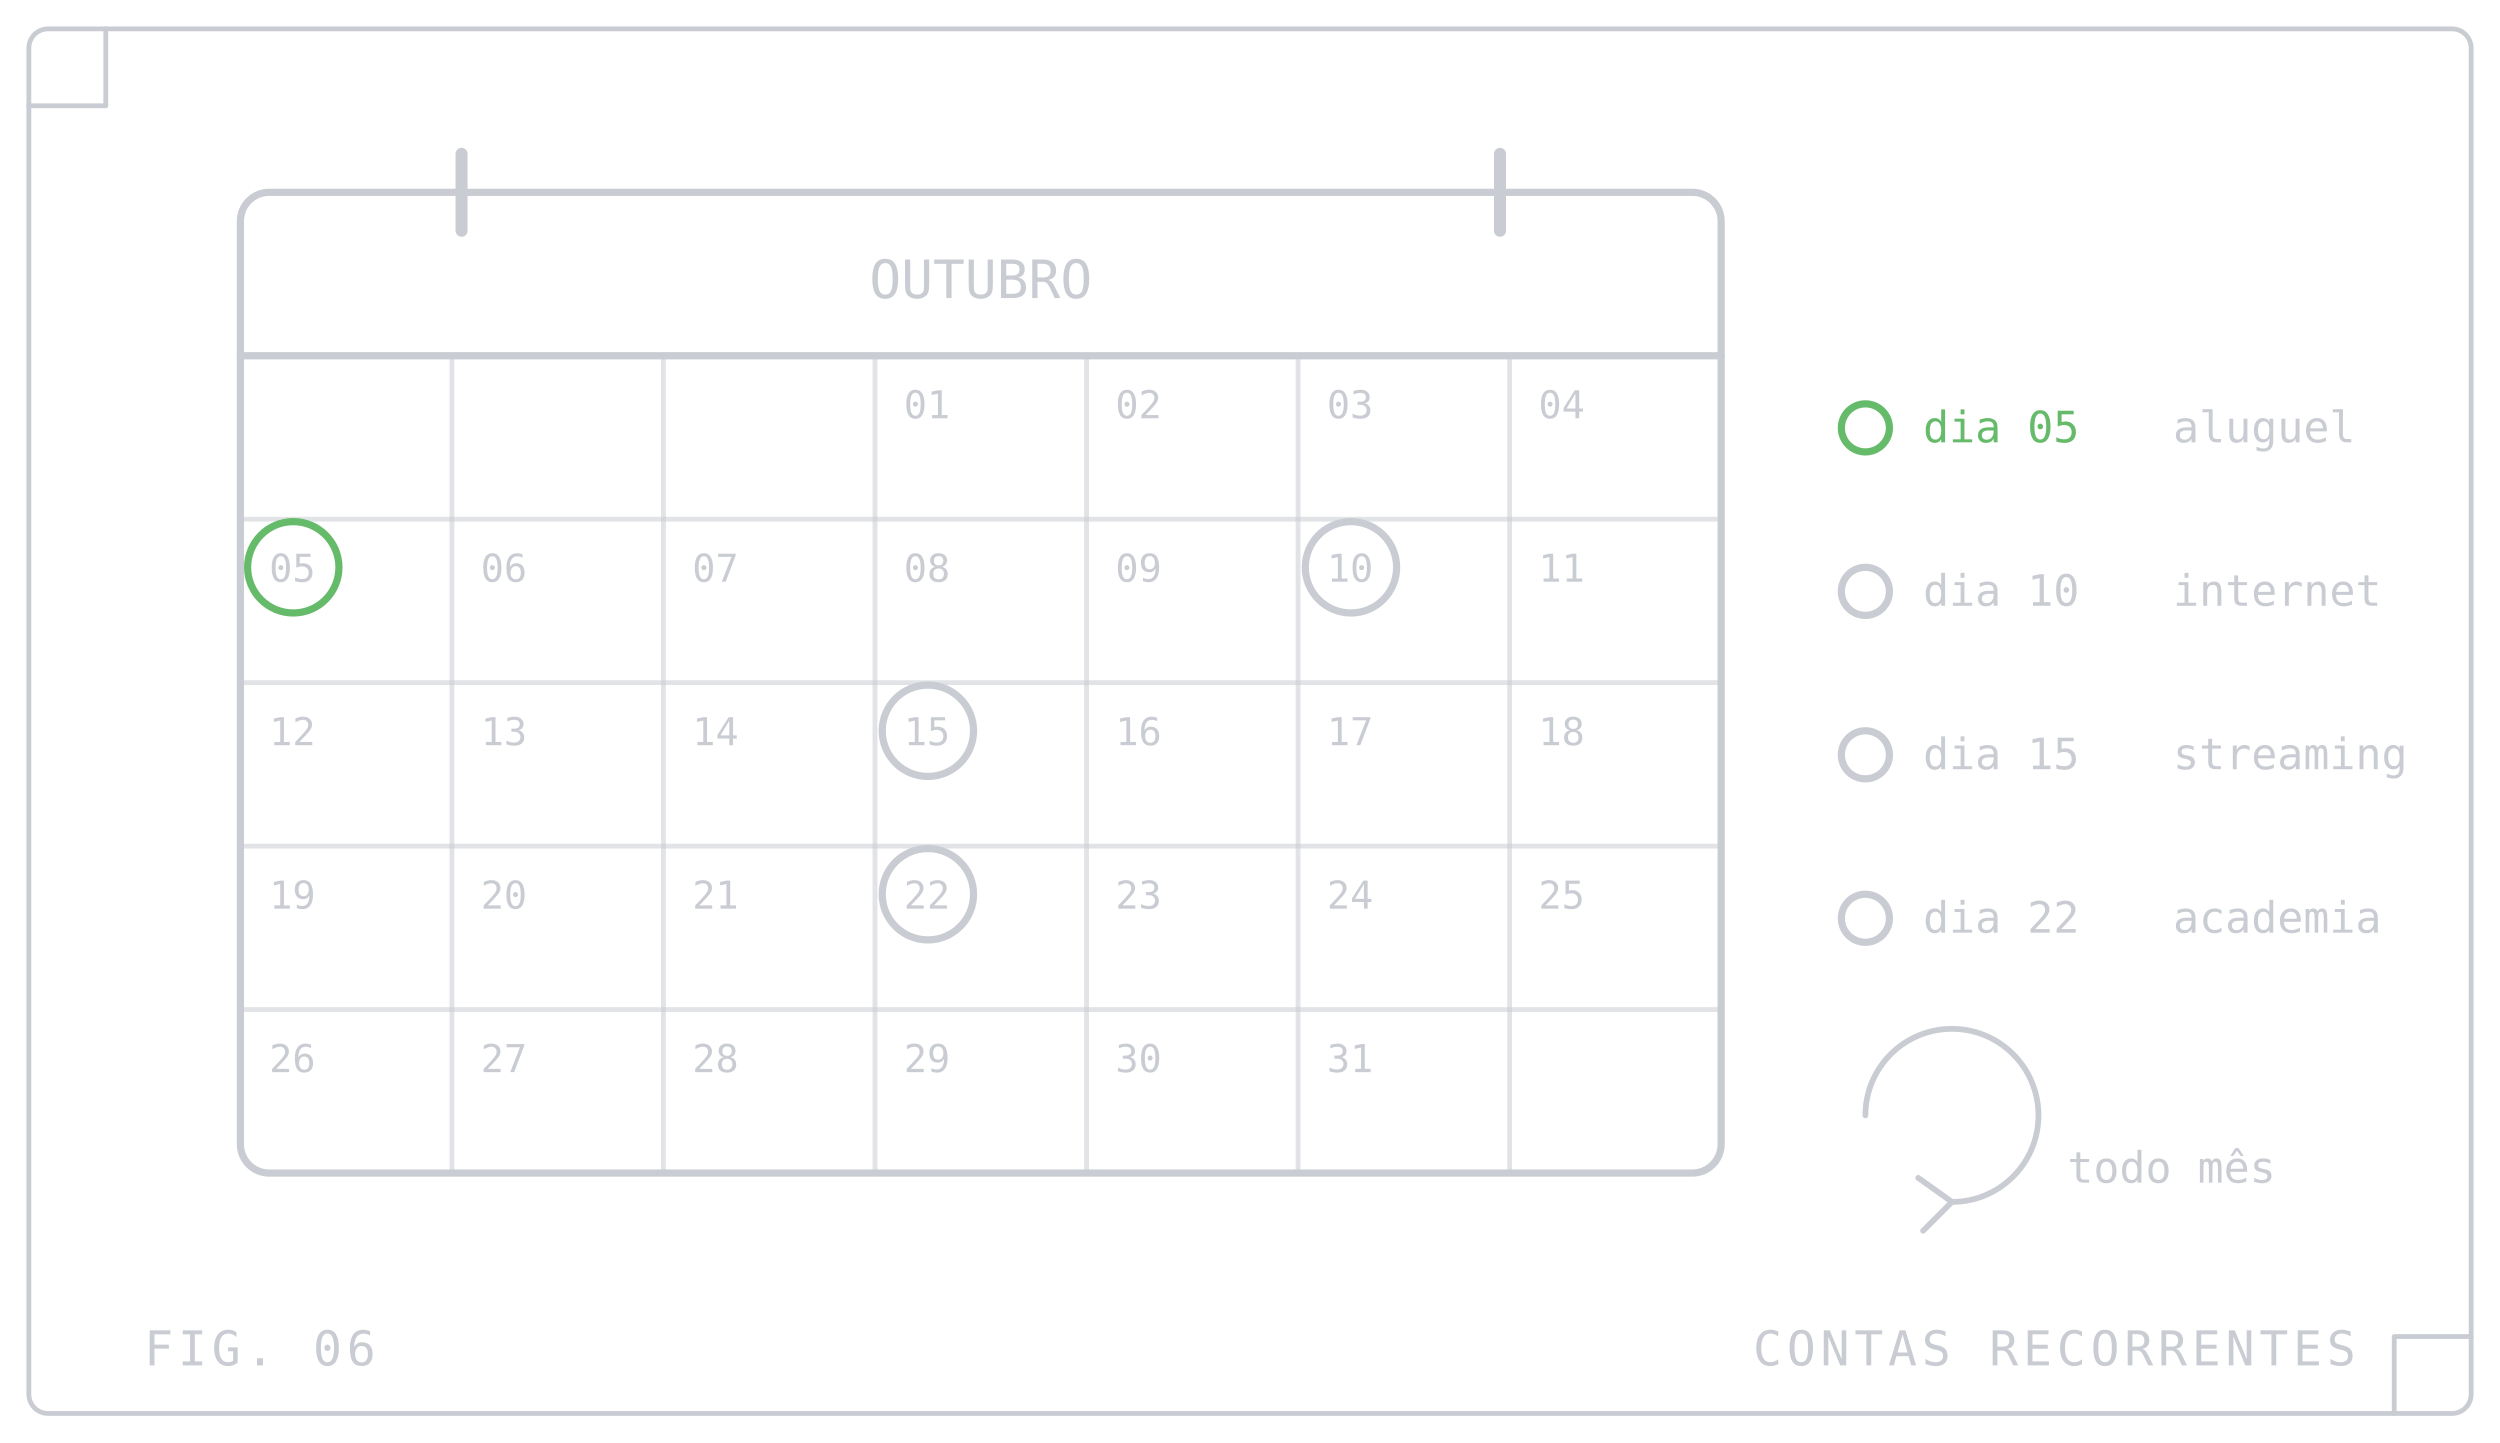
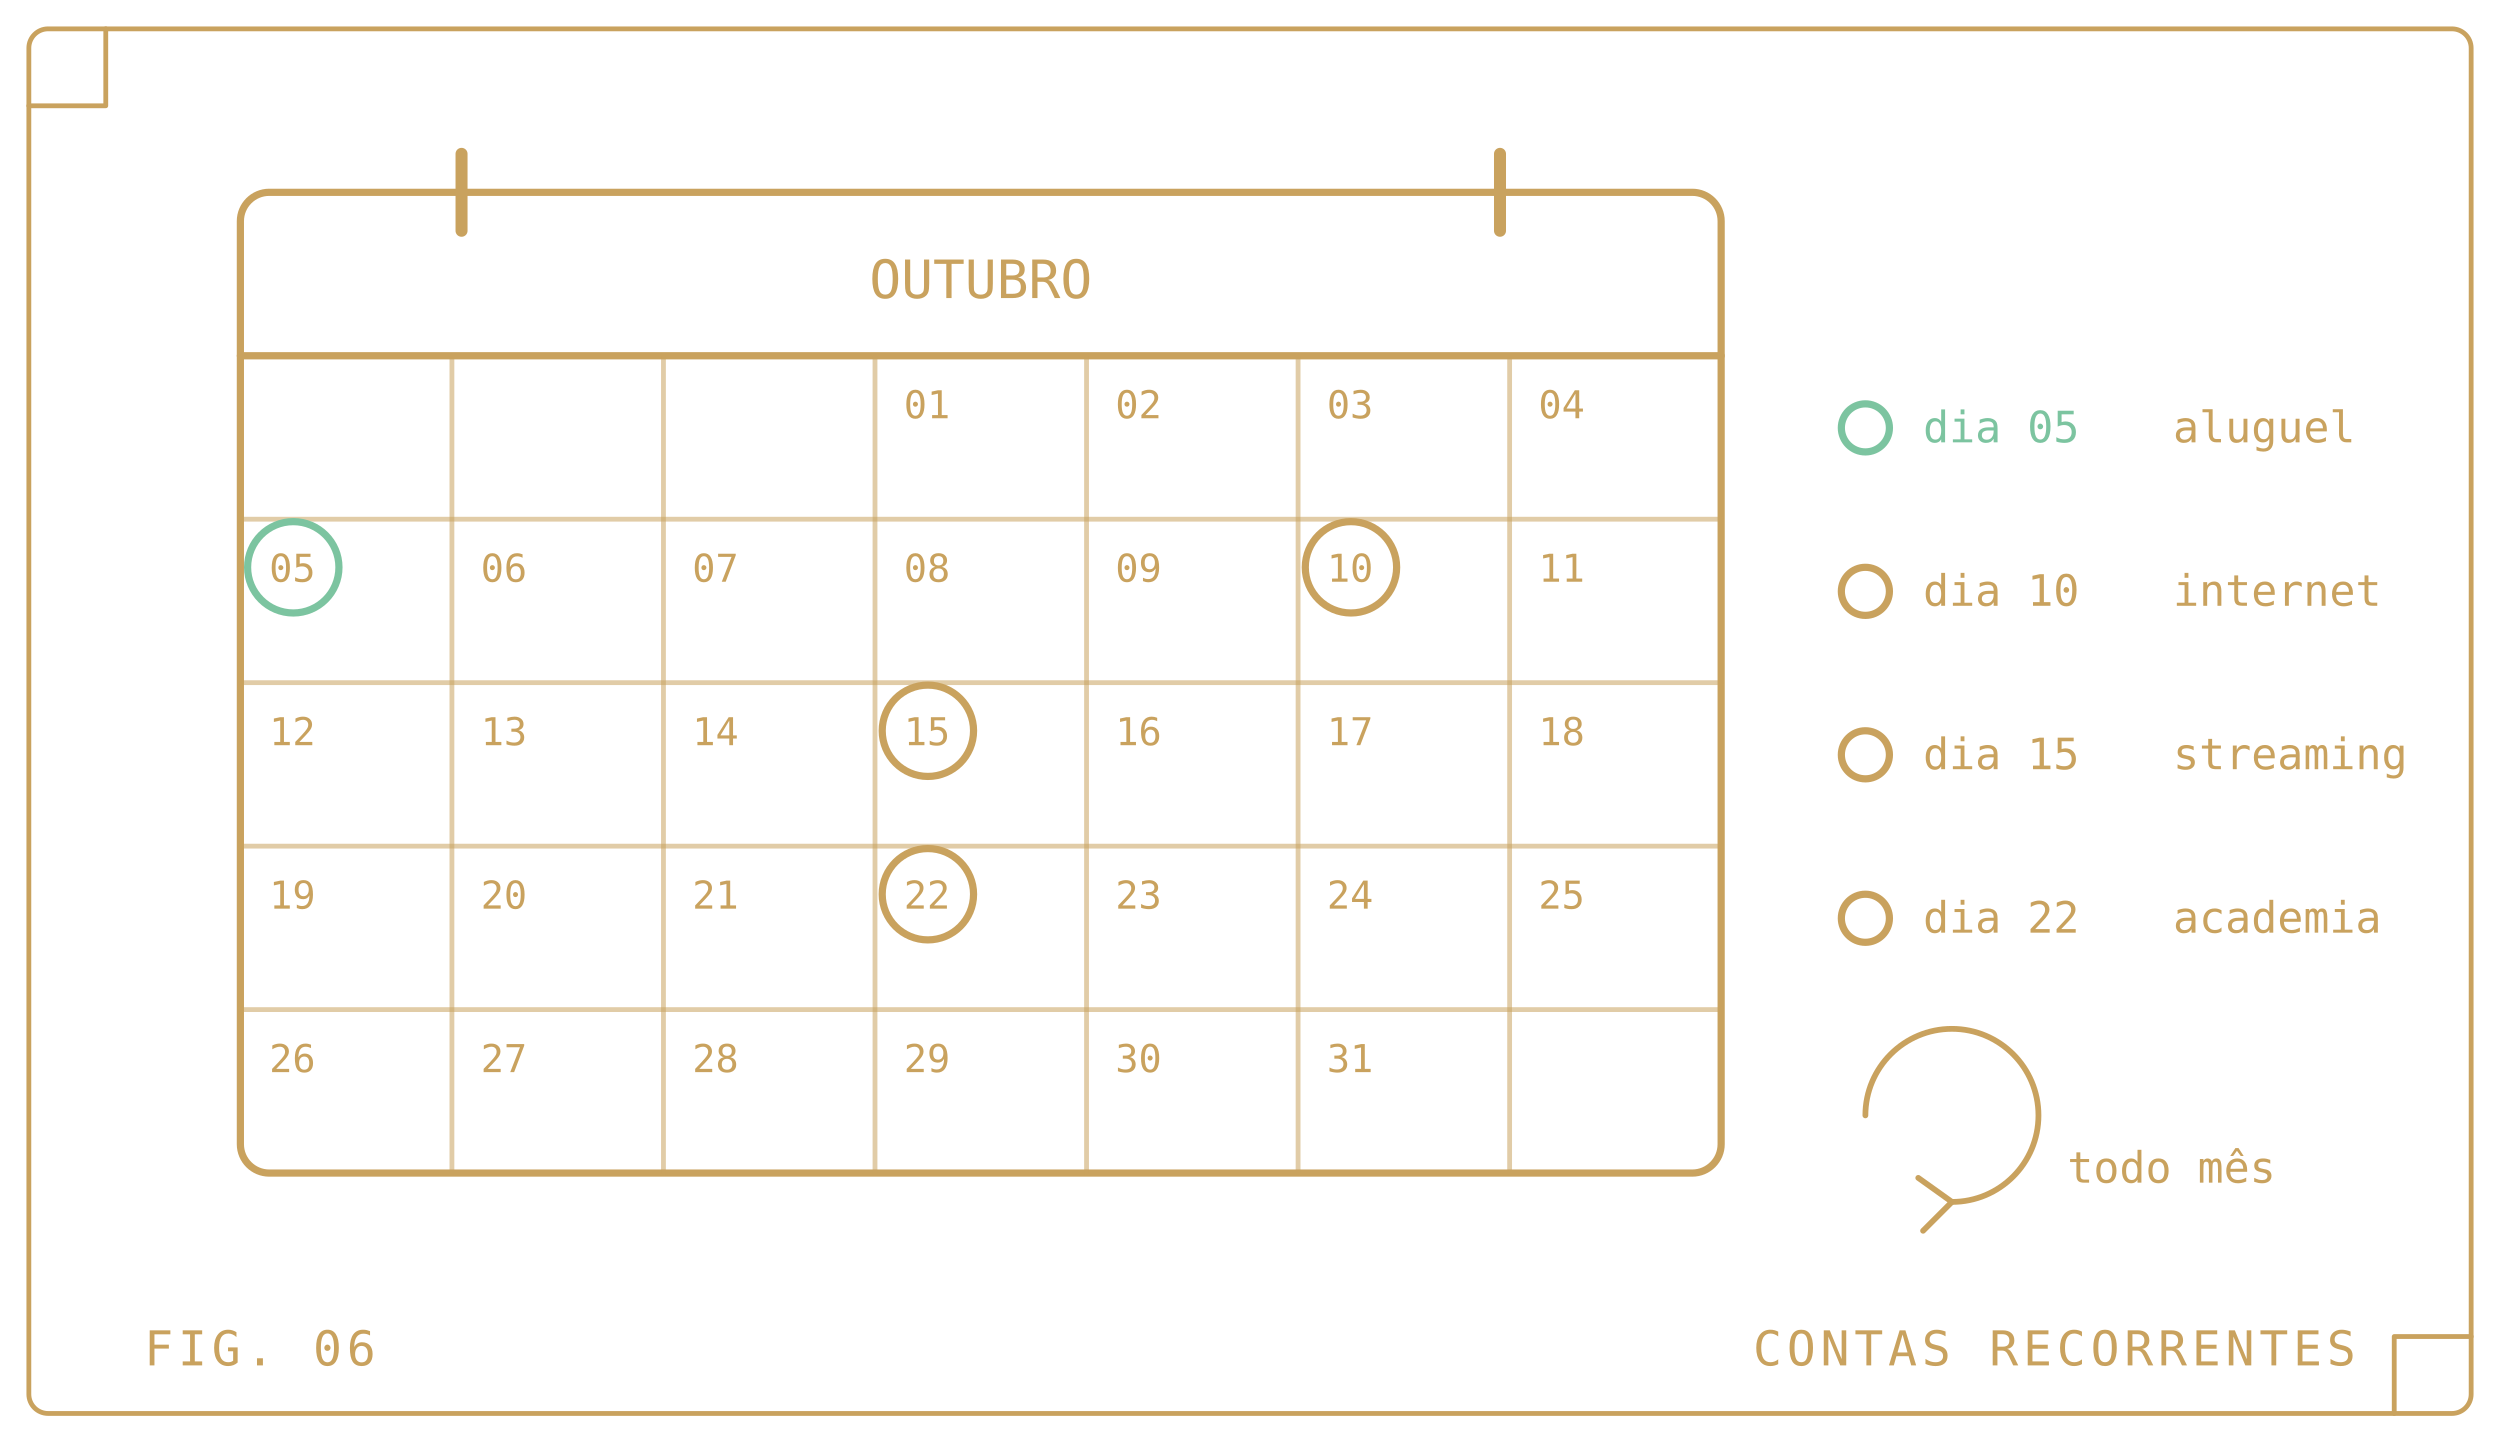
- <svg xmlns="http://www.w3.org/2000/svg" viewBox="0 0 520 300" fill="none" stroke="#c9ccd2" stroke-width="1.5" stroke-linecap="round" stroke-linejoin="round" font-family="Fira Code, monospace">
+ <svg xmlns="http://www.w3.org/2000/svg" viewBox="0 0 520 300" fill="none" stroke="#c9a25e" stroke-width="1.5" stroke-linecap="round" stroke-linejoin="round" font-family="Fira Code, monospace">
  <rect x="6" y="6" width="508" height="288" rx="4" stroke-width="1" />
  <path d="M6 22h16M22 6v16M514 278h-16M498 294v-16" stroke-width="1" />
  <rect x="50" y="40" width="308" height="204" rx="6" />
  <path d="M50 74h308" />
  <path d="M96 32v16M312 32v16" stroke-width="2.5" />
-   <text x="204.0" y="62" fill="#c9ccd2" stroke="none" font-size="11" text-anchor="middle">OUTUBRO</text>
+   <text x="204.0" y="62" fill="#c9a25e" stroke="none" font-size="11" text-anchor="middle">OUTUBRO</text>
  <path d="M94 74v170" stroke-width="1" opacity=".55" />
  <path d="M138 74v170" stroke-width="1" opacity=".55" />
  <path d="M182 74v170" stroke-width="1" opacity=".55" />
  <path d="M226 74v170" stroke-width="1" opacity=".55" />
  <path d="M270 74v170" stroke-width="1" opacity=".55" />
  <path d="M314 74v170" stroke-width="1" opacity=".55" />
  <path d="M50 108h308" stroke-width="1" opacity=".55" />
  <path d="M50 142h308" stroke-width="1" opacity=".55" />
  <path d="M50 176h308" stroke-width="1" opacity=".55" />
  <path d="M50 210h308" stroke-width="1" opacity=".55" />
-   <text x="188" y="87" fill="#c9ccd2" stroke="none" font-size="8" text-anchor="start">01</text>
-   <text x="232" y="87" fill="#c9ccd2" stroke="none" font-size="8" text-anchor="start">02</text>
-   <text x="276" y="87" fill="#c9ccd2" stroke="none" font-size="8" text-anchor="start">03</text>
-   <text x="320" y="87" fill="#c9ccd2" stroke="none" font-size="8" text-anchor="start">04</text>
-   <text x="56" y="121" fill="#c9ccd2" stroke="none" font-size="8" text-anchor="start">05</text>
-   <circle cx="61" cy="118" r="9.5" stroke="#66bb6a" />
-   <text x="100" y="121" fill="#c9ccd2" stroke="none" font-size="8" text-anchor="start">06</text>
-   <text x="144" y="121" fill="#c9ccd2" stroke="none" font-size="8" text-anchor="start">07</text>
-   <text x="188" y="121" fill="#c9ccd2" stroke="none" font-size="8" text-anchor="start">08</text>
-   <text x="232" y="121" fill="#c9ccd2" stroke="none" font-size="8" text-anchor="start">09</text>
-   <text x="276" y="121" fill="#c9ccd2" stroke="none" font-size="8" text-anchor="start">10</text>
-   <circle cx="281" cy="118" r="9.5" stroke="#c9ccd2" />
-   <text x="320" y="121" fill="#c9ccd2" stroke="none" font-size="8" text-anchor="start">11</text>
-   <text x="56" y="155" fill="#c9ccd2" stroke="none" font-size="8" text-anchor="start">12</text>
-   <text x="100" y="155" fill="#c9ccd2" stroke="none" font-size="8" text-anchor="start">13</text>
-   <text x="144" y="155" fill="#c9ccd2" stroke="none" font-size="8" text-anchor="start">14</text>
-   <text x="188" y="155" fill="#c9ccd2" stroke="none" font-size="8" text-anchor="start">15</text>
-   <circle cx="193" cy="152" r="9.5" stroke="#c9ccd2" />
-   <text x="232" y="155" fill="#c9ccd2" stroke="none" font-size="8" text-anchor="start">16</text>
-   <text x="276" y="155" fill="#c9ccd2" stroke="none" font-size="8" text-anchor="start">17</text>
-   <text x="320" y="155" fill="#c9ccd2" stroke="none" font-size="8" text-anchor="start">18</text>
-   <text x="56" y="189" fill="#c9ccd2" stroke="none" font-size="8" text-anchor="start">19</text>
-   <text x="100" y="189" fill="#c9ccd2" stroke="none" font-size="8" text-anchor="start">20</text>
-   <text x="144" y="189" fill="#c9ccd2" stroke="none" font-size="8" text-anchor="start">21</text>
-   <text x="188" y="189" fill="#c9ccd2" stroke="none" font-size="8" text-anchor="start">22</text>
-   <circle cx="193" cy="186" r="9.5" stroke="#c9ccd2" />
-   <text x="232" y="189" fill="#c9ccd2" stroke="none" font-size="8" text-anchor="start">23</text>
-   <text x="276" y="189" fill="#c9ccd2" stroke="none" font-size="8" text-anchor="start">24</text>
-   <text x="320" y="189" fill="#c9ccd2" stroke="none" font-size="8" text-anchor="start">25</text>
-   <text x="56" y="223" fill="#c9ccd2" stroke="none" font-size="8" text-anchor="start">26</text>
-   <text x="100" y="223" fill="#c9ccd2" stroke="none" font-size="8" text-anchor="start">27</text>
-   <text x="144" y="223" fill="#c9ccd2" stroke="none" font-size="8" text-anchor="start">28</text>
-   <text x="188" y="223" fill="#c9ccd2" stroke="none" font-size="8" text-anchor="start">29</text>
-   <text x="232" y="223" fill="#c9ccd2" stroke="none" font-size="8" text-anchor="start">30</text>
-   <text x="276" y="223" fill="#c9ccd2" stroke="none" font-size="8" text-anchor="start">31</text>
-   <circle cx="388" cy="89" r="5" stroke="#66bb6a" />
-   <text x="400" y="92" fill="#66bb6a" stroke="none" font-size="9" text-anchor="start">dia 05</text>
-   <text x="452" y="92" fill="#c9ccd2" stroke="none" font-size="9" text-anchor="start">aluguel</text>
-   <circle cx="388" cy="123" r="5" stroke="#c9ccd2" />
-   <text x="400" y="126" fill="#c9ccd2" stroke="none" font-size="9" text-anchor="start">dia 10</text>
-   <text x="452" y="126" fill="#c9ccd2" stroke="none" font-size="9" text-anchor="start">internet</text>
-   <circle cx="388" cy="157" r="5" stroke="#c9ccd2" />
-   <text x="400" y="160" fill="#c9ccd2" stroke="none" font-size="9" text-anchor="start">dia 15</text>
-   <text x="452" y="160" fill="#c9ccd2" stroke="none" font-size="9" text-anchor="start">streaming</text>
-   <circle cx="388" cy="191" r="5" stroke="#c9ccd2" />
-   <text x="400" y="194" fill="#c9ccd2" stroke="none" font-size="9" text-anchor="start">dia 22</text>
-   <text x="452" y="194" fill="#c9ccd2" stroke="none" font-size="9" text-anchor="start">academia</text>
+   <text x="188" y="87" fill="#c9a25e" stroke="none" font-size="8" text-anchor="start">01</text>
+   <text x="232" y="87" fill="#c9a25e" stroke="none" font-size="8" text-anchor="start">02</text>
+   <text x="276" y="87" fill="#c9a25e" stroke="none" font-size="8" text-anchor="start">03</text>
+   <text x="320" y="87" fill="#c9a25e" stroke="none" font-size="8" text-anchor="start">04</text>
+   <text x="56" y="121" fill="#c9a25e" stroke="none" font-size="8" text-anchor="start">05</text>
+   <circle cx="61" cy="118" r="9.5" stroke="#7cc4a0" />
+   <text x="100" y="121" fill="#c9a25e" stroke="none" font-size="8" text-anchor="start">06</text>
+   <text x="144" y="121" fill="#c9a25e" stroke="none" font-size="8" text-anchor="start">07</text>
+   <text x="188" y="121" fill="#c9a25e" stroke="none" font-size="8" text-anchor="start">08</text>
+   <text x="232" y="121" fill="#c9a25e" stroke="none" font-size="8" text-anchor="start">09</text>
+   <text x="276" y="121" fill="#c9a25e" stroke="none" font-size="8" text-anchor="start">10</text>
+   <circle cx="281" cy="118" r="9.5" stroke="#c9a25e" />
+   <text x="320" y="121" fill="#c9a25e" stroke="none" font-size="8" text-anchor="start">11</text>
+   <text x="56" y="155" fill="#c9a25e" stroke="none" font-size="8" text-anchor="start">12</text>
+   <text x="100" y="155" fill="#c9a25e" stroke="none" font-size="8" text-anchor="start">13</text>
+   <text x="144" y="155" fill="#c9a25e" stroke="none" font-size="8" text-anchor="start">14</text>
+   <text x="188" y="155" fill="#c9a25e" stroke="none" font-size="8" text-anchor="start">15</text>
+   <circle cx="193" cy="152" r="9.5" stroke="#c9a25e" />
+   <text x="232" y="155" fill="#c9a25e" stroke="none" font-size="8" text-anchor="start">16</text>
+   <text x="276" y="155" fill="#c9a25e" stroke="none" font-size="8" text-anchor="start">17</text>
+   <text x="320" y="155" fill="#c9a25e" stroke="none" font-size="8" text-anchor="start">18</text>
+   <text x="56" y="189" fill="#c9a25e" stroke="none" font-size="8" text-anchor="start">19</text>
+   <text x="100" y="189" fill="#c9a25e" stroke="none" font-size="8" text-anchor="start">20</text>
+   <text x="144" y="189" fill="#c9a25e" stroke="none" font-size="8" text-anchor="start">21</text>
+   <text x="188" y="189" fill="#c9a25e" stroke="none" font-size="8" text-anchor="start">22</text>
+   <circle cx="193" cy="186" r="9.5" stroke="#c9a25e" />
+   <text x="232" y="189" fill="#c9a25e" stroke="none" font-size="8" text-anchor="start">23</text>
+   <text x="276" y="189" fill="#c9a25e" stroke="none" font-size="8" text-anchor="start">24</text>
+   <text x="320" y="189" fill="#c9a25e" stroke="none" font-size="8" text-anchor="start">25</text>
+   <text x="56" y="223" fill="#c9a25e" stroke="none" font-size="8" text-anchor="start">26</text>
+   <text x="100" y="223" fill="#c9a25e" stroke="none" font-size="8" text-anchor="start">27</text>
+   <text x="144" y="223" fill="#c9a25e" stroke="none" font-size="8" text-anchor="start">28</text>
+   <text x="188" y="223" fill="#c9a25e" stroke="none" font-size="8" text-anchor="start">29</text>
+   <text x="232" y="223" fill="#c9a25e" stroke="none" font-size="8" text-anchor="start">30</text>
+   <text x="276" y="223" fill="#c9a25e" stroke="none" font-size="8" text-anchor="start">31</text>
+   <circle cx="388" cy="89" r="5" stroke="#7cc4a0" />
+   <text x="400" y="92" fill="#7cc4a0" stroke="none" font-size="9" text-anchor="start">dia 05</text>
+   <text x="452" y="92" fill="#c9a25e" stroke="none" font-size="9" text-anchor="start">aluguel</text>
+   <circle cx="388" cy="123" r="5" stroke="#c9a25e" />
+   <text x="400" y="126" fill="#c9a25e" stroke="none" font-size="9" text-anchor="start">dia 10</text>
+   <text x="452" y="126" fill="#c9a25e" stroke="none" font-size="9" text-anchor="start">internet</text>
+   <circle cx="388" cy="157" r="5" stroke="#c9a25e" />
+   <text x="400" y="160" fill="#c9a25e" stroke="none" font-size="9" text-anchor="start">dia 15</text>
+   <text x="452" y="160" fill="#c9a25e" stroke="none" font-size="9" text-anchor="start">streaming</text>
+   <circle cx="388" cy="191" r="5" stroke="#c9a25e" />
+   <text x="400" y="194" fill="#c9a25e" stroke="none" font-size="9" text-anchor="start">dia 22</text>
+   <text x="452" y="194" fill="#c9a25e" stroke="none" font-size="9" text-anchor="start">academia</text>
  <path d="M388 232a18 18 0 1 1 18 18" stroke-width="1.2" />
  <path d="M406 250l-7 -5M406 250l-6 6" stroke-width="1.2" />
-   <text x="430" y="246" fill="#c9ccd2" stroke="none" font-size="9" text-anchor="start">todo mês</text>
-   <g fill="#c9ccd2" stroke="none" font-size="10" letter-spacing="1">
+   <text x="430" y="246" fill="#c9a25e" stroke="none" font-size="9" text-anchor="start">todo mês</text>
+   <g fill="#c9a25e" stroke="none" font-size="10" letter-spacing="1">
    <text x="30" y="284">FIG. 06</text>
    <text x="490" y="284" text-anchor="end">CONTAS RECORRENTES</text>
  </g>
</svg>
